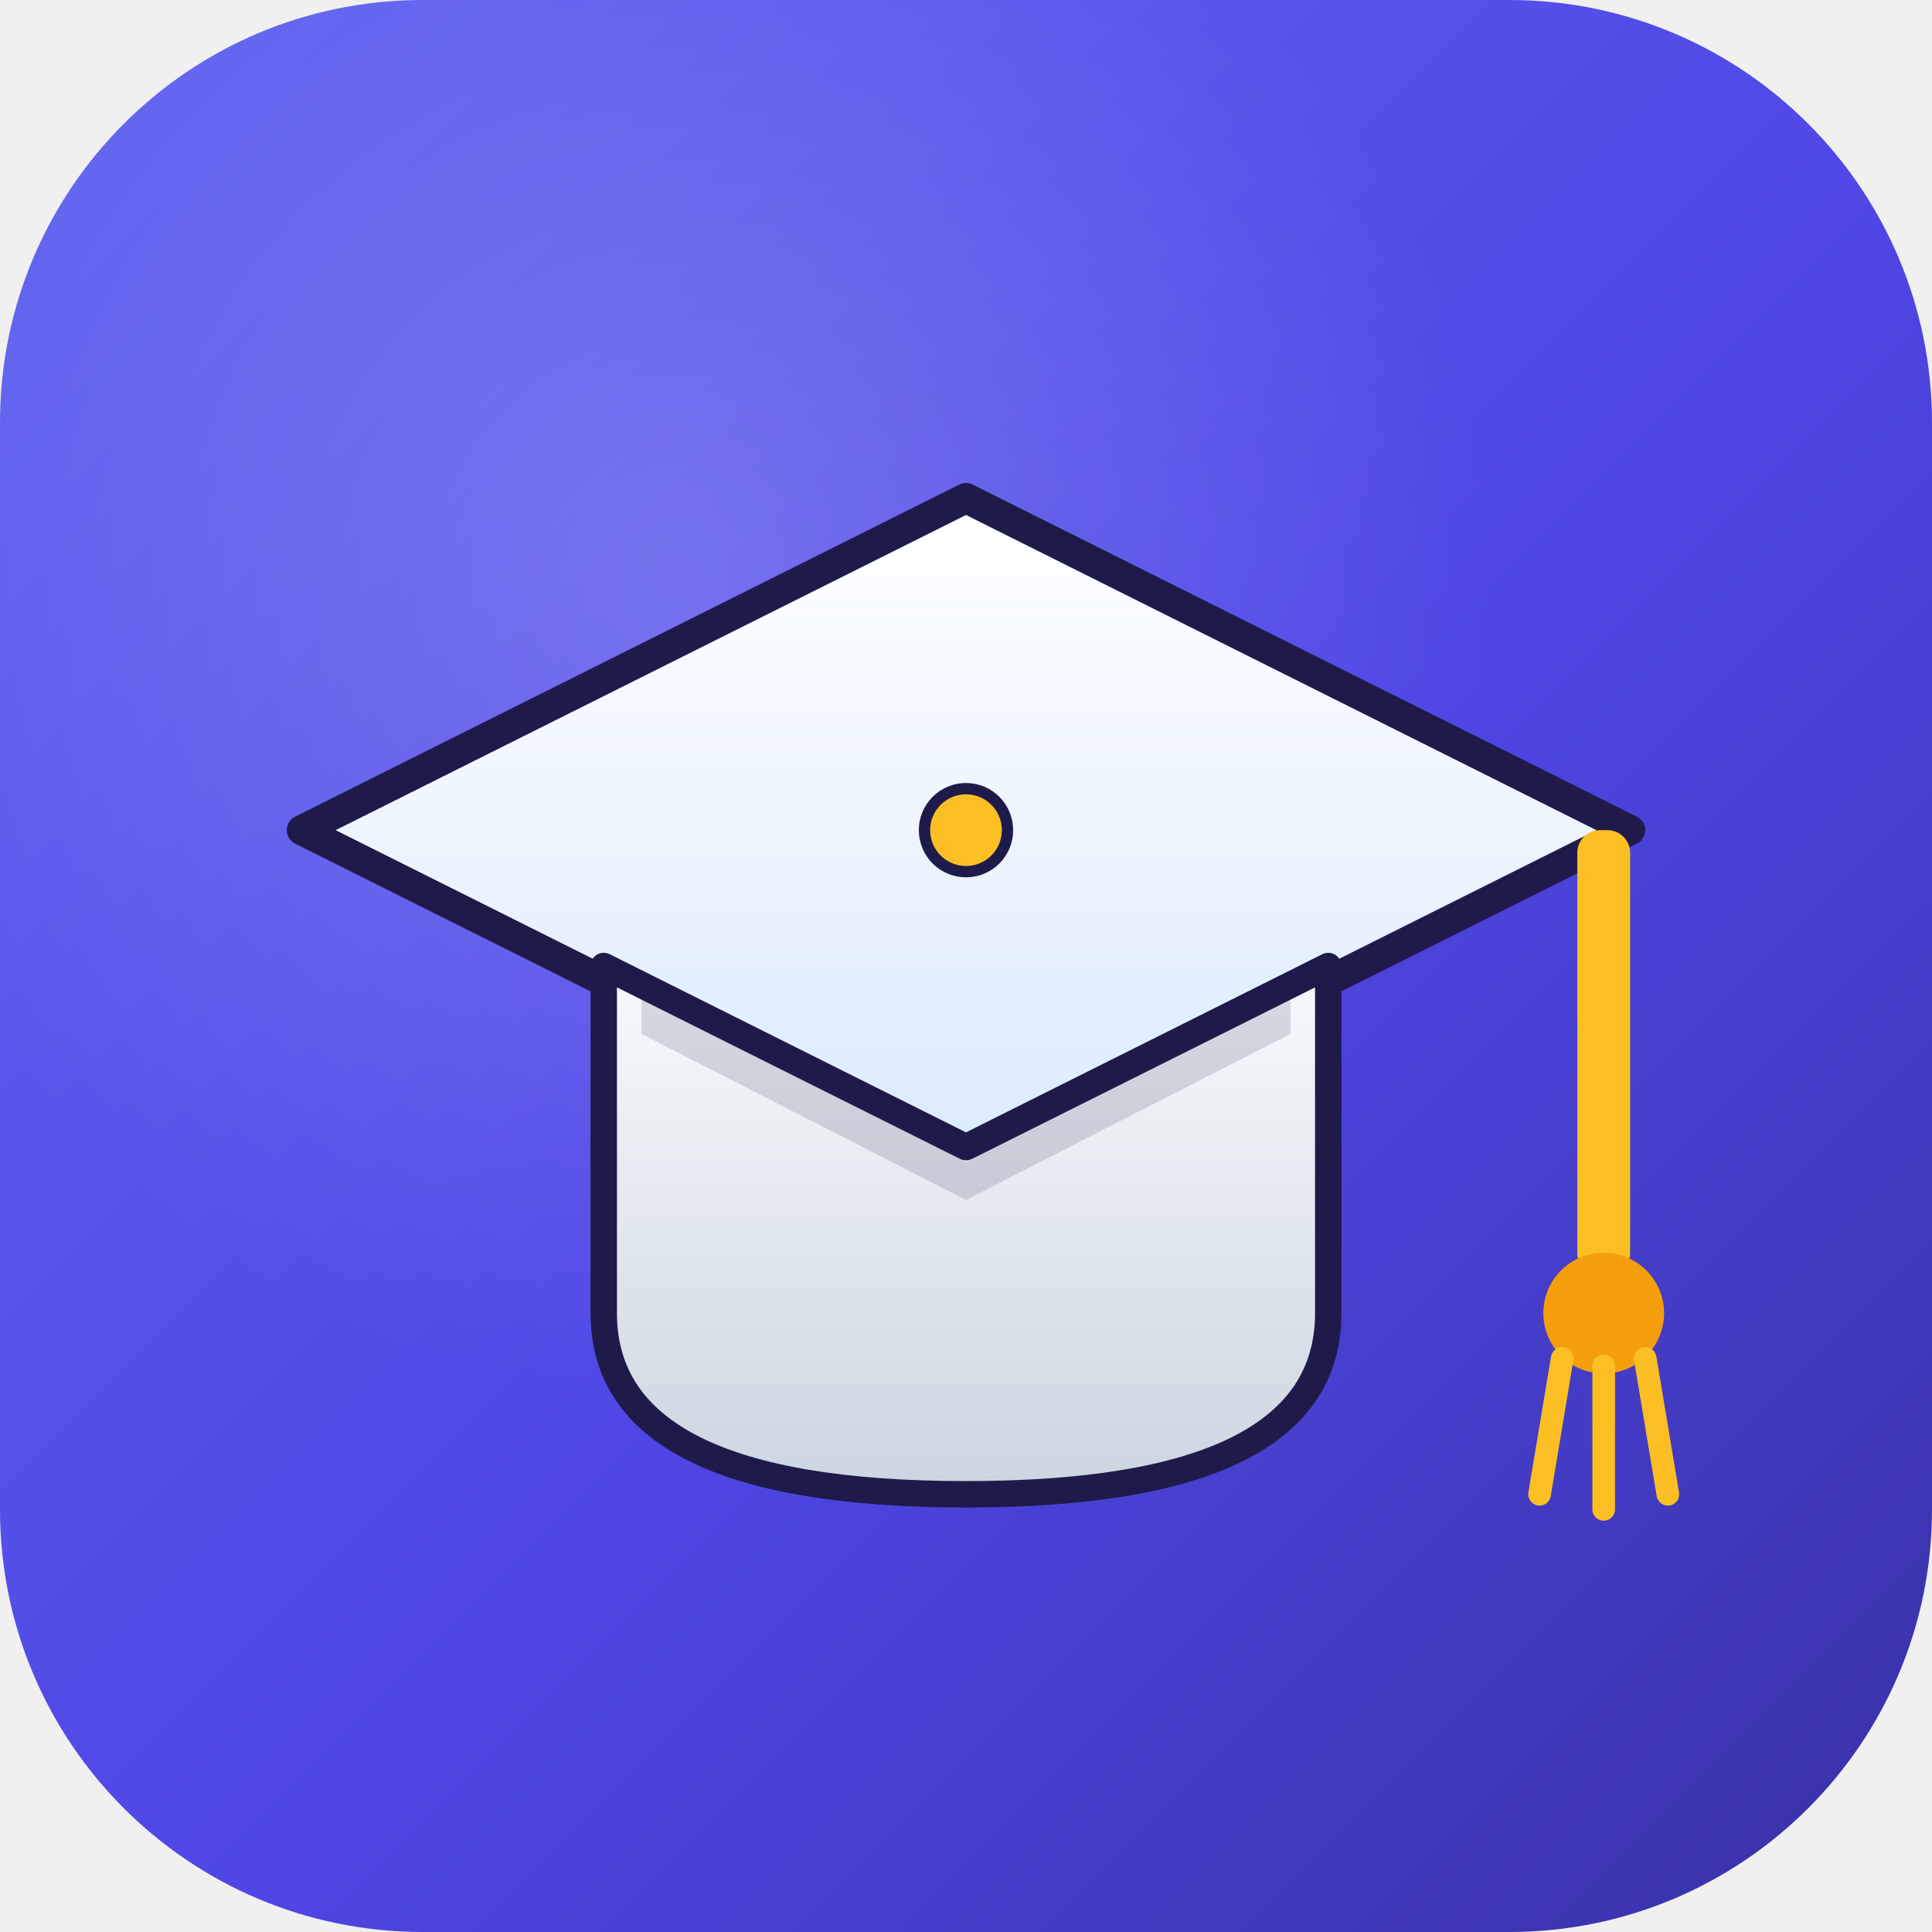
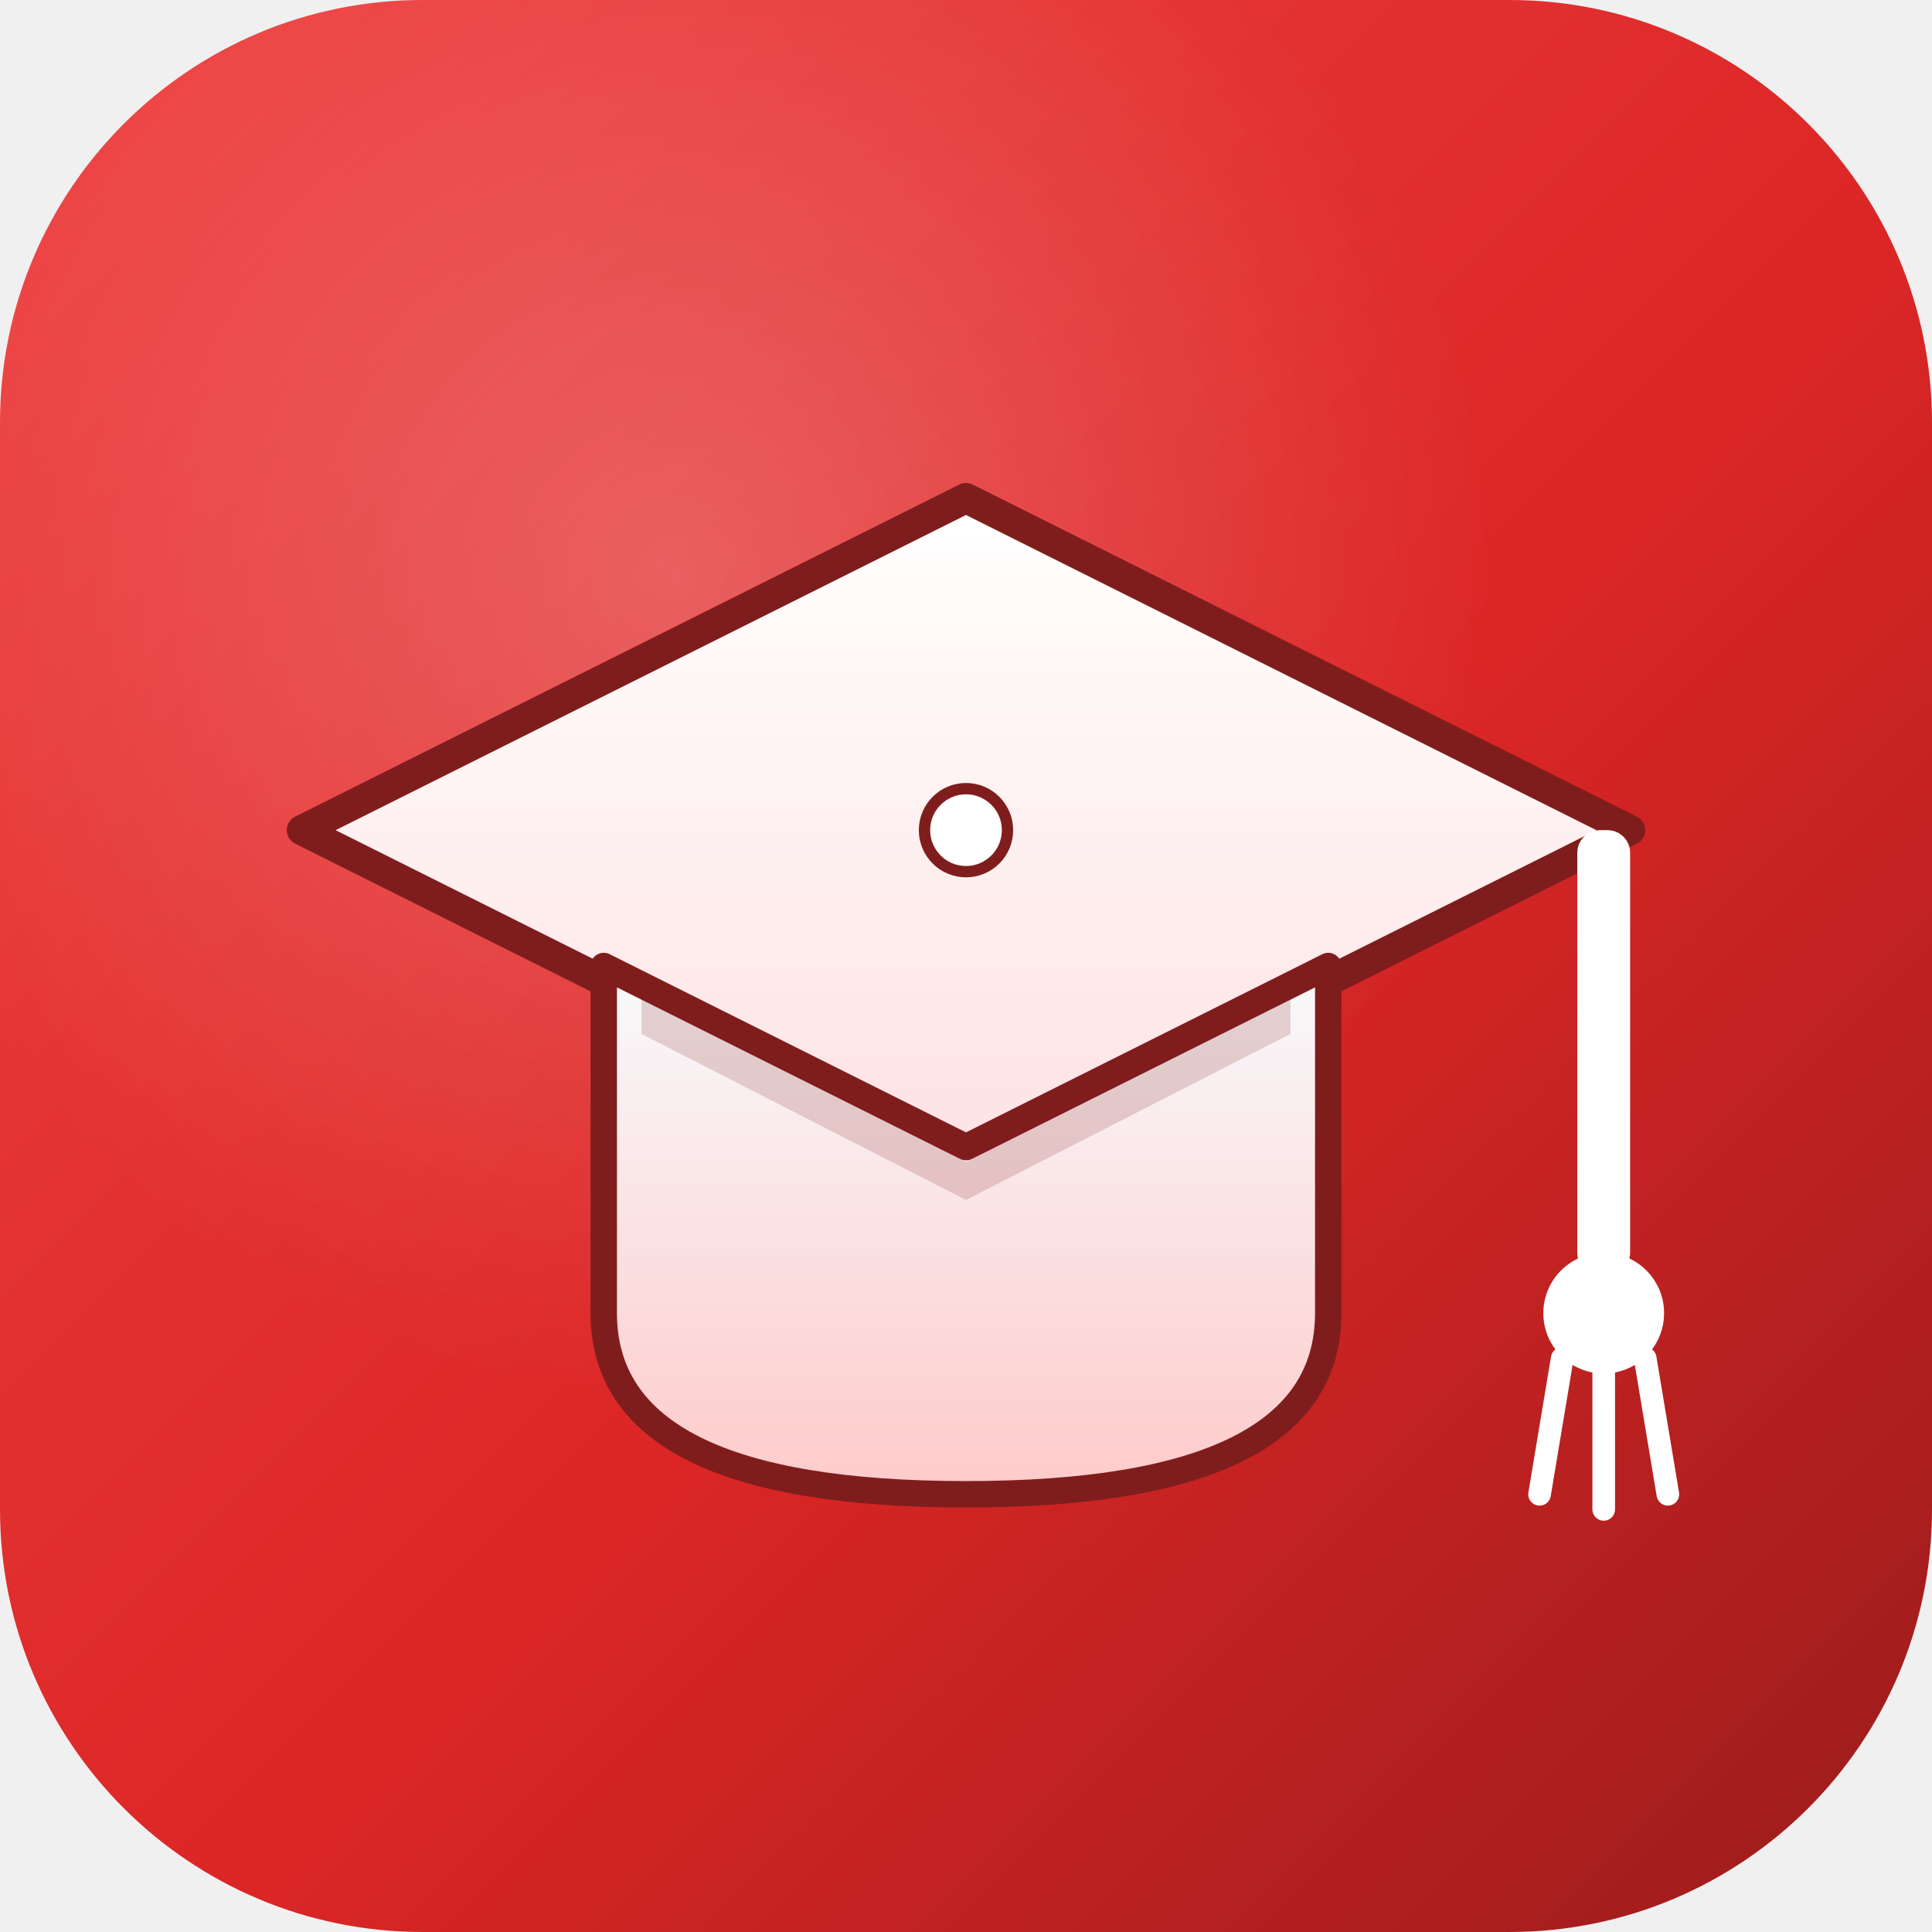
<svg xmlns="http://www.w3.org/2000/svg" viewBox="0 0 512 512">
  <defs>
    <linearGradient id="bg" x1="0" y1="0" x2="1" y2="1">
-       <stop offset="0%" stop-color="#6366f1" />
-       <stop offset="55%" stop-color="#4f46e5" />
-       <stop offset="100%" stop-color="#3730a3" />
+       <stop offset="0%" stop-color="#ef4444" />
+       <stop offset="55%" stop-color="#dc2626" />
+       <stop offset="100%" stop-color="#991b1b" />
    </linearGradient>
    <linearGradient id="cap" x1="0" y1="0" x2="0" y2="1">
      <stop offset="0%" stop-color="#ffffff" />
-       <stop offset="100%" stop-color="#dbeafe" />
+       <stop offset="100%" stop-color="#fee2e2" />
    </linearGradient>
    <linearGradient id="band" x1="0" y1="0" x2="0" y2="1">
      <stop offset="0%" stop-color="#f8fafc" />
-       <stop offset="100%" stop-color="#cbd5e1" />
+       <stop offset="100%" stop-color="#fecaca" />
    </linearGradient>
    <radialGradient id="shine" cx="0.35" cy="0.3" r="0.7">
-       <stop offset="0%" stop-color="#ffffff" stop-opacity="0.18" />
+       <stop offset="0%" stop-color="#ffffff" stop-opacity="0.22" />
      <stop offset="60%" stop-color="#ffffff" stop-opacity="0" />
    </radialGradient>
  </defs>
  <rect width="512" height="512" rx="112" fill="url(#bg)" />
  <rect width="512" height="512" rx="112" fill="url(#shine)" />
-   <path d="M256 132 L80 220 L256 308 L432 220 Z" fill="url(#cap)" stroke="#1e1b4b" stroke-width="8" stroke-linejoin="round" />
-   <path d="M160 256 L160 348 Q160 396 256 396 Q352 396 352 348 L352 256 L256 304 Z" fill="url(#band)" stroke="#1e1b4b" stroke-width="7" stroke-linejoin="round" />
-   <path d="M170 262 L256 308 L342 262 L342 274 L256 318 L170 274 Z" fill="#1e1b4b" opacity="0.15" />
-   <rect x="418" y="220" width="14" height="118" rx="6" fill="#fbbf24" />
-   <circle cx="425" cy="348" r="16" fill="#f59e0b" />
-   <path d="M414 360 L408 396 M425 362 L425 400 M436 360 L442 396" stroke="#fbbf24" stroke-width="6" stroke-linecap="round" fill="none" />
-   <circle cx="256" cy="220" r="11" fill="#fbbf24" stroke="#1e1b4b" stroke-width="3" />
+   <path d="M256 132 L80 220 L256 308 L432 220 Z" fill="url(#cap)" stroke="#7f1d1d" stroke-width="8" stroke-linejoin="round" />
+   <path d="M160 256 L160 348 Q160 396 256 396 Q352 396 352 348 L352 256 L256 304 Z" fill="url(#band)" stroke="#7f1d1d" stroke-width="7" stroke-linejoin="round" />
+   <path d="M170 262 L256 308 L342 262 L342 274 L256 318 L170 274 Z" fill="#7f1d1d" opacity="0.18" />
+   <rect x="418" y="220" width="14" height="118" rx="6" fill="#ffffff" />
+   <circle cx="425" cy="348" r="16" fill="#ffffff" />
+   <path d="M414 360 L408 396 M425 362 L425 400 M436 360 L442 396" stroke="#ffffff" stroke-width="6" stroke-linecap="round" fill="none" />
+   <circle cx="256" cy="220" r="11" fill="#ffffff" stroke="#7f1d1d" stroke-width="3" />
</svg>
